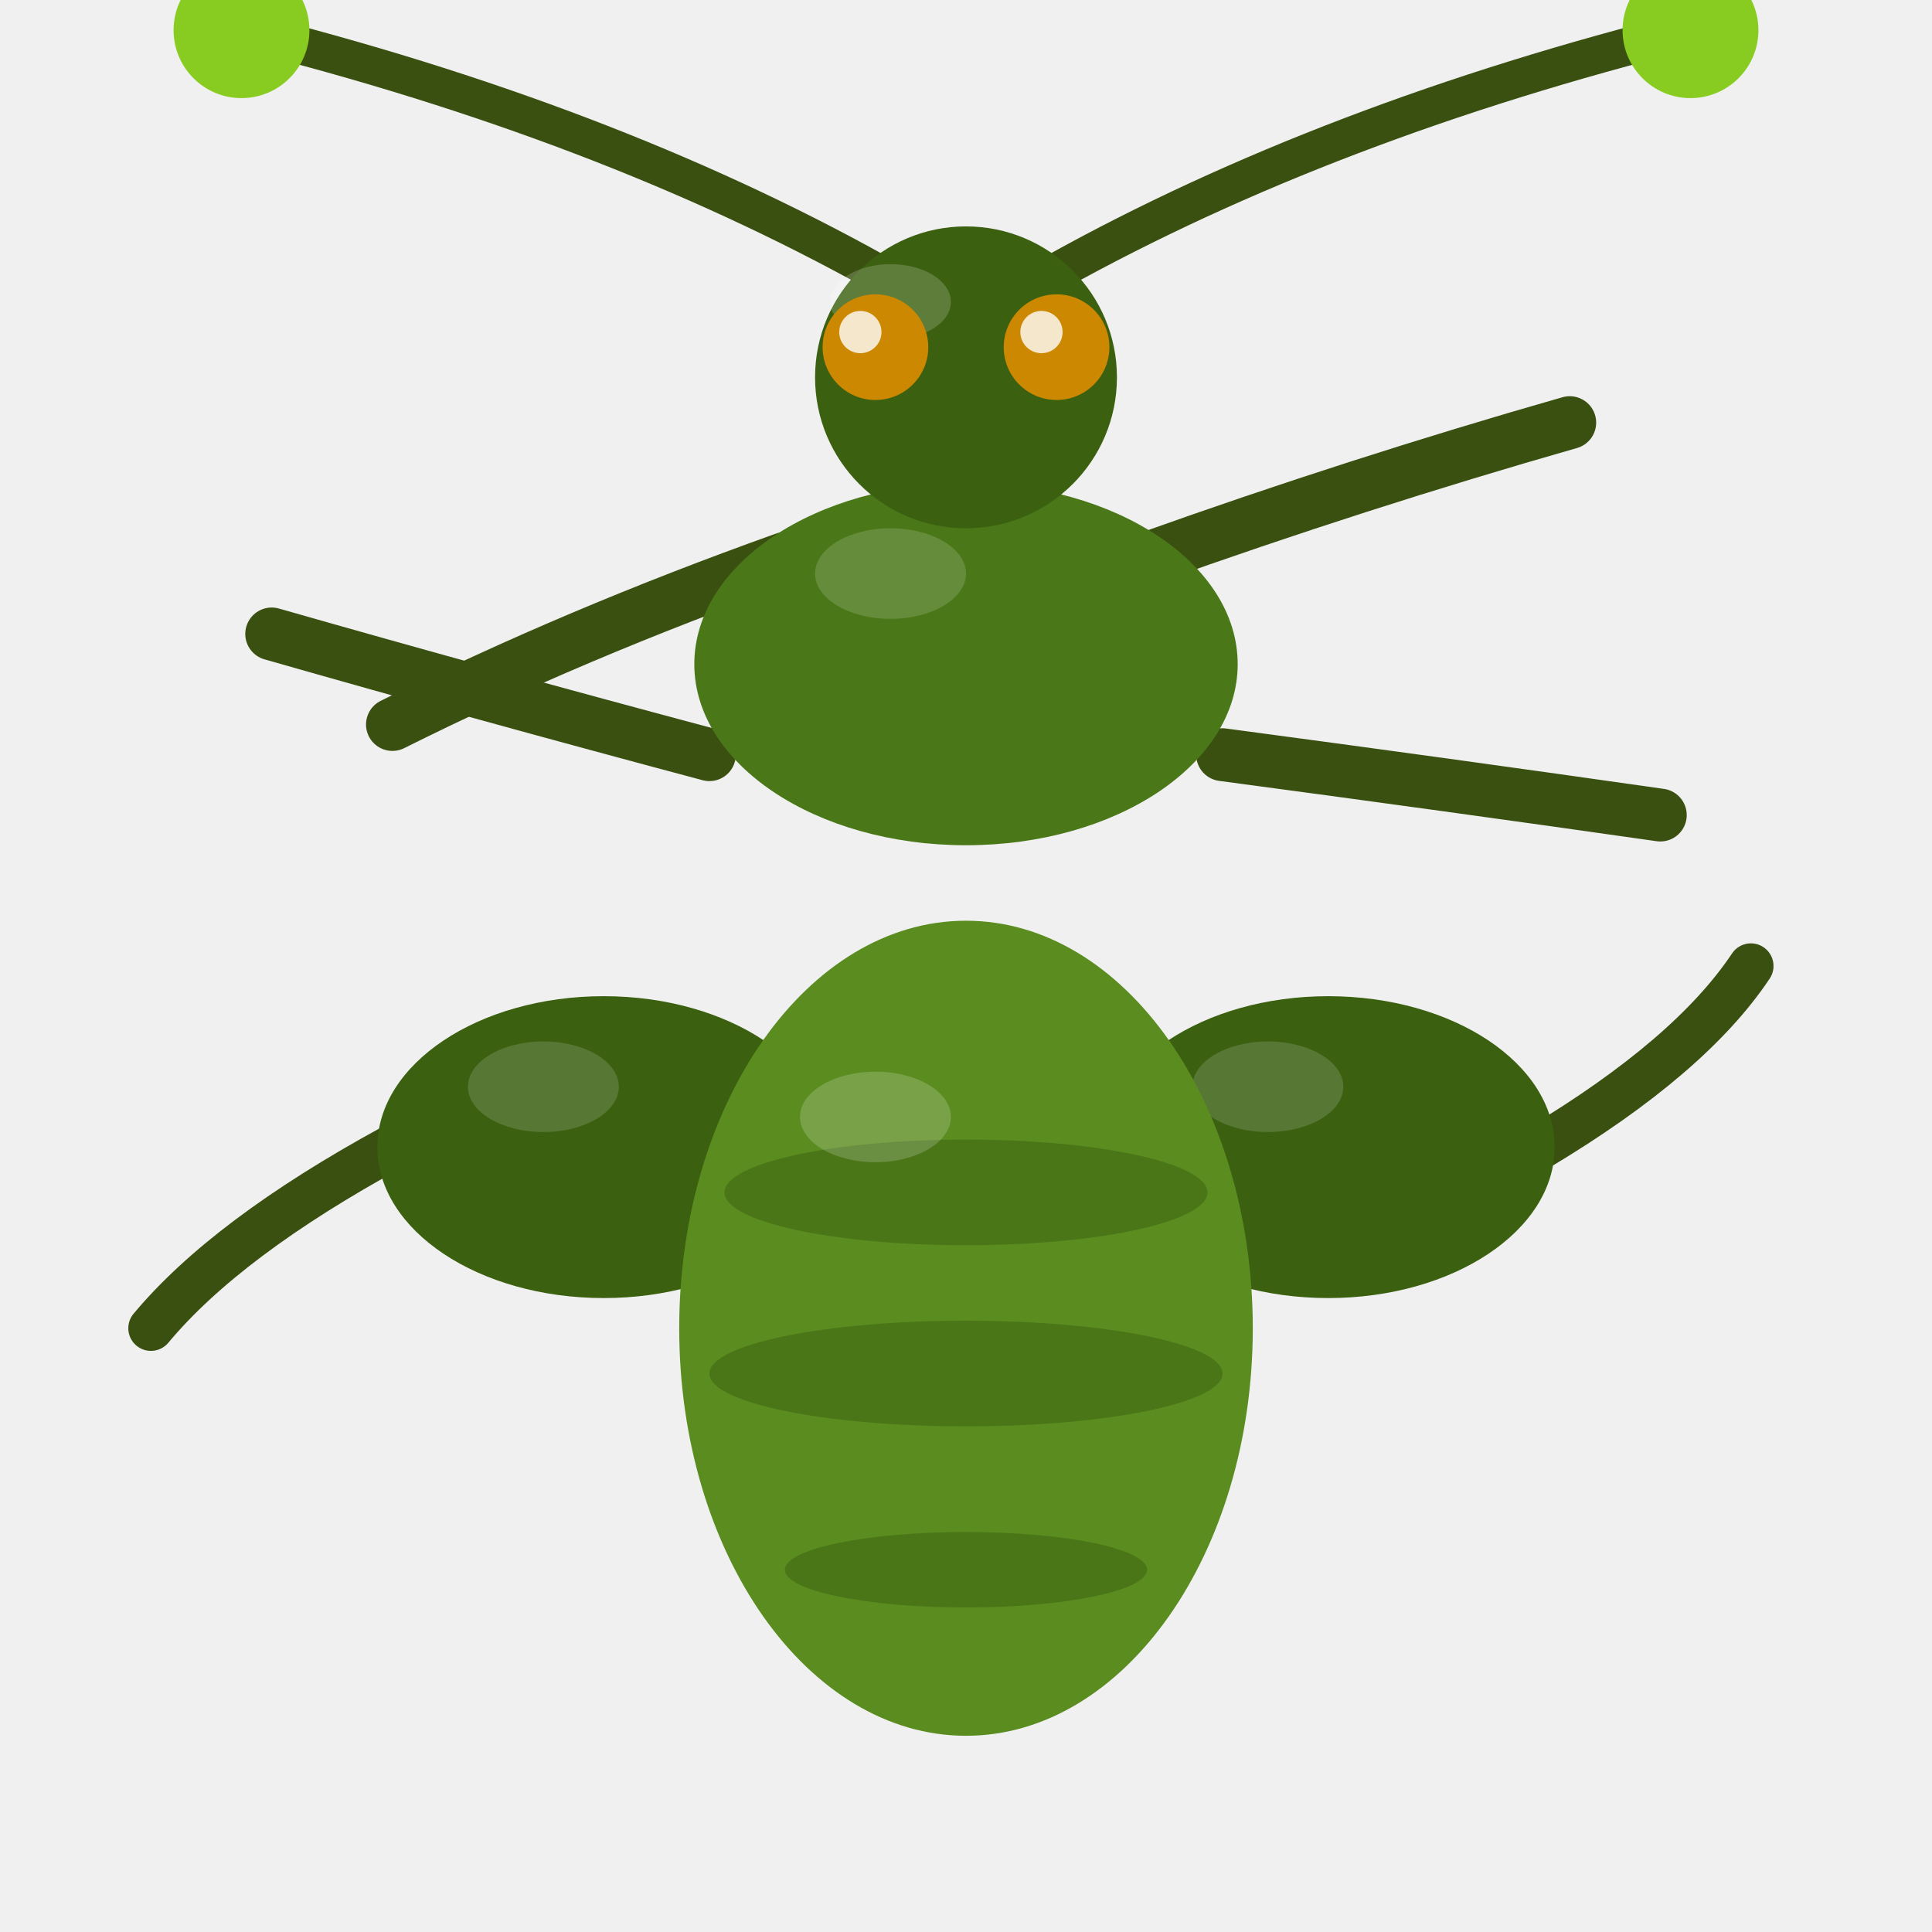
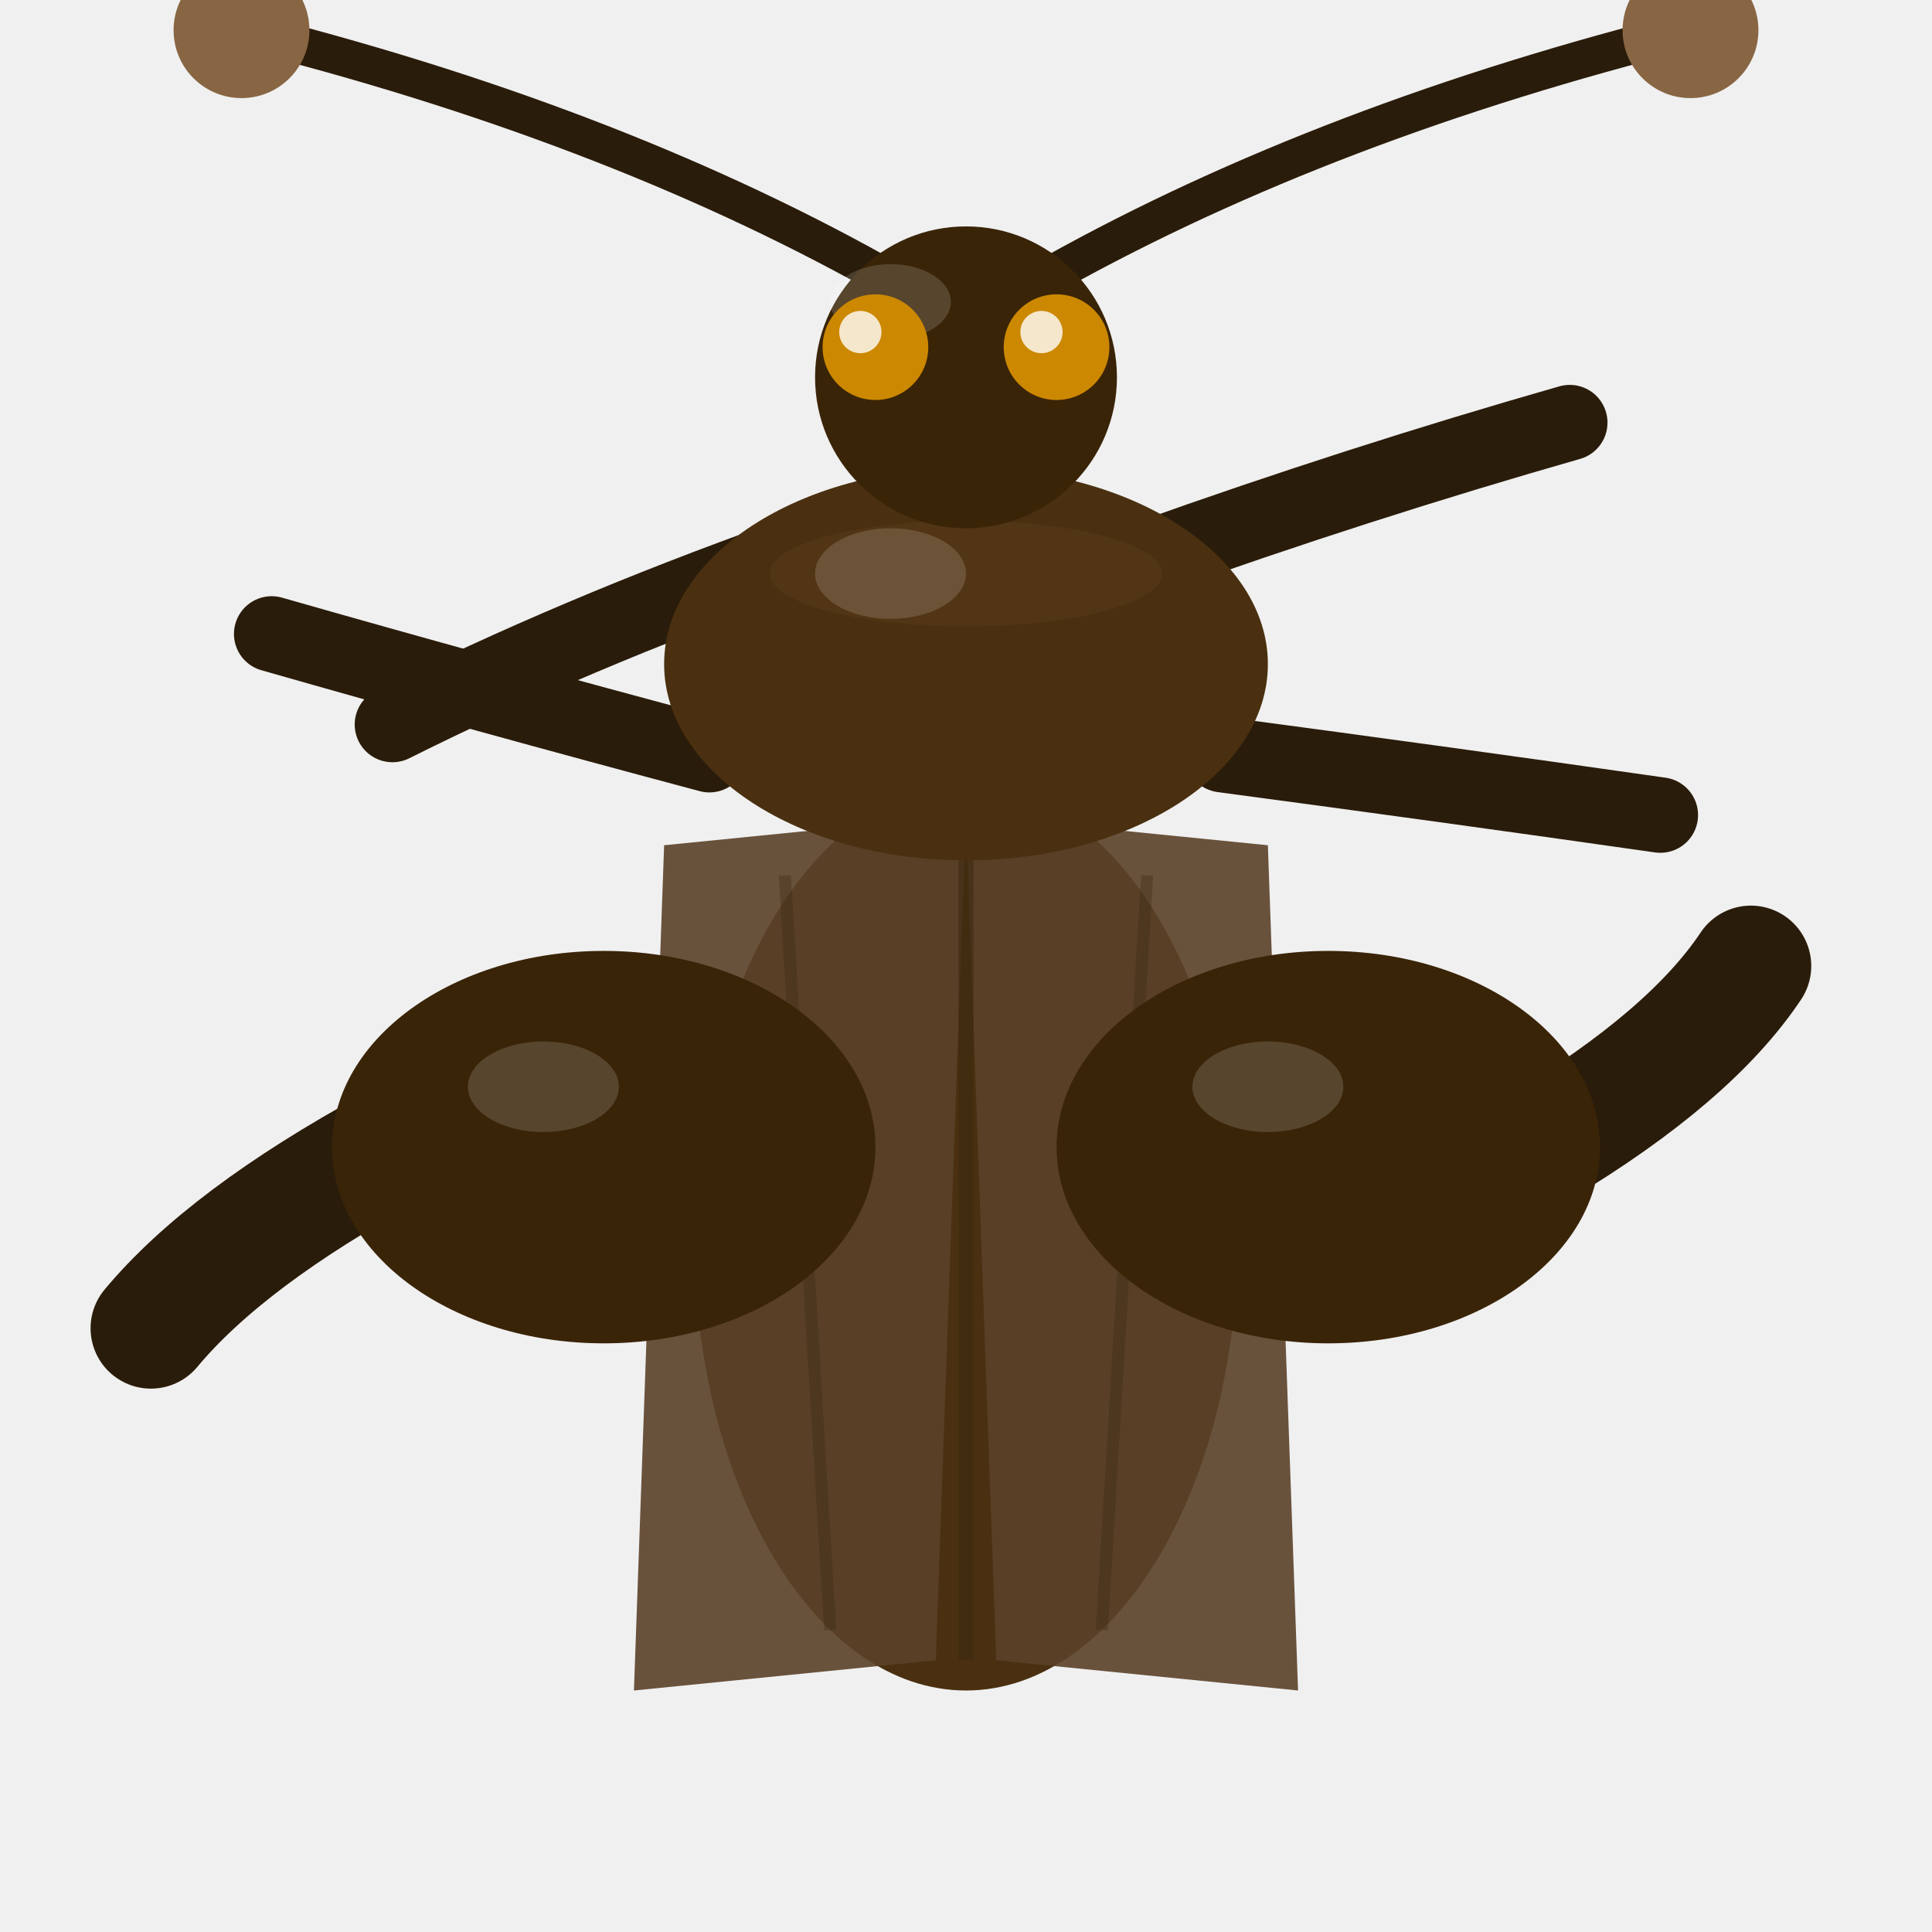
<svg xmlns="http://www.w3.org/2000/svg" width="128" height="128" viewBox="0 0 128 128">
-   <path d="M 52 37 Q 38 42 26 48" stroke="#3A5010" stroke-width="3.5" stroke-linecap="round" fill="none" />
-   <path d="M 47 50 Q 32 46 18 42" stroke="#3A5010" stroke-width="3.5" stroke-linecap="round" fill="none" />
-   <path d="M 76 37 Q 90 32 104 28" stroke="#3A5010" stroke-width="3.5" stroke-linecap="round" fill="none" />
-   <path d="M 81 50 Q 96 52 110 54" stroke="#3A5010" stroke-width="3.5" stroke-linecap="round" fill="none" />
-   <path d="M 26 76 Q 15 82 10 88" stroke="#3A5010" stroke-width="3.0" stroke-linecap="round" fill="none" />
-   <path d="M 102 76 Q 112 70 116 64" stroke="#3A5010" stroke-width="3.0" stroke-linecap="round" fill="none" />
-   <path d="M 58 18 Q 40 8 16 2" stroke="#3A5010" stroke-width="2.5" stroke-linecap="round" fill="none" />
-   <path d="M 70 18 Q 88 8 112 2" stroke="#3A5010" stroke-width="2.5" stroke-linecap="round" fill="none" />
-   <circle cx="16" cy="2" r="4.5" fill="#88CC22" />
-   <circle cx="112" cy="2" r="4.5" fill="#88CC22" />
-   <ellipse cx="40" cy="76" rx="15" ry="10" fill="#3A6010" />
-   <ellipse cx="88" cy="76" rx="15" ry="10" fill="#3A6010" />
+   <path d="M 52 37 Q 38 42 26 48" stroke="#2A1C0A" stroke-width="5.0" stroke-linecap="round" fill="none" />
+   <path d="M 47 50 Q 32 46 18 42" stroke="#2A1C0A" stroke-width="5.0" stroke-linecap="round" fill="none" />
+   <path d="M 76 37 Q 90 32 104 28" stroke="#2A1C0A" stroke-width="5.0" stroke-linecap="round" fill="none" />
+   <path d="M 81 50 Q 96 52 110 54" stroke="#2A1C0A" stroke-width="5.0" stroke-linecap="round" fill="none" />
+   <path d="M 26 76 Q 15 82 10 88" stroke="#2A1C0A" stroke-width="8.0" stroke-linecap="round" fill="none" />
+   <path d="M 102 76 Q 112 70 116 64" stroke="#2A1C0A" stroke-width="8.0" stroke-linecap="round" fill="none" />
+   <path d="M 58 18 Q 40 8 16 2" stroke="#2A1C0A" stroke-width="2.5" stroke-linecap="round" fill="none" />
+   <path d="M 70 18 Q 88 8 112 2" stroke="#2A1C0A" stroke-width="2.5" stroke-linecap="round" fill="none" />
+   <circle cx="16" cy="2" r="4.5" fill="#886644" />
+   <circle cx="112" cy="2" r="4.5" fill="#886644" />
+   <ellipse cx="64" cy="82" rx="18" ry="30" fill="#4A3010" />
+   <path d="M 44 56 L 64 54 L 62 110 L 42 112 Z" fill="#5A4028" opacity="0.90" />
+   <path d="M 84 56 L 64 54 L 66 110 L 86 112 Z" fill="#5A4028" opacity="0.90" />
+   <line x1="64" y1="54" x2="64" y2="110" stroke="#3A2810" stroke-width="1.0" opacity="0.55" />
+   <line x1="52" y1="58" x2="55" y2="108" stroke="#3A2810" stroke-width="0.8" opacity="0.35" />
+   <line x1="76" y1="58" x2="73" y2="108" stroke="#3A2810" stroke-width="0.8" opacity="0.35" />
+   <ellipse cx="40" cy="76" rx="18" ry="13" fill="#3A2408" />
+   <ellipse cx="88" cy="76" rx="18" ry="13" fill="#3A2408" />
  <ellipse cx="36" cy="72" rx="5" ry="3" fill="white" opacity="0.15" />
  <ellipse cx="84" cy="72" rx="5" ry="3" fill="white" opacity="0.15" />
-   <ellipse cx="64" cy="88" rx="19" ry="27" fill="#5A8C20" />
-   <ellipse cx="64" cy="79" rx="16" ry="3.5" fill="#3A6010" opacity="0.50" />
-   <ellipse cx="64" cy="91" rx="17" ry="3.5" fill="#3A6010" opacity="0.50" />
-   <ellipse cx="64" cy="104" rx="12" ry="2.5" fill="#3A6010" opacity="0.50" />
-   <ellipse cx="58" cy="74" rx="5" ry="3" fill="white" opacity="0.18" />
-   <ellipse cx="64" cy="44" rx="18" ry="12" fill="#4A7818" />
+   <ellipse cx="64" cy="44" rx="20" ry="13" fill="#4A3010" />
+   <ellipse cx="64" cy="38" rx="13" ry="3.5" fill="#5C3C18" opacity="0.45" />
  <ellipse cx="59" cy="38" rx="5" ry="3" fill="white" opacity="0.15" />
-   <circle cx="64" cy="25" r="10" fill="#3A6010" />
-   <ellipse cx="59" cy="20" rx="4" ry="2.5" fill="white" opacity="0.18" />
+   <circle cx="64" cy="25" r="10" fill="#3A2408" />
+   <ellipse cx="59" cy="20" rx="4" ry="2.5" fill="white" opacity="0.15" />
  <circle cx="58" cy="23" r="3.5" fill="#CC8800" />
  <circle cx="70" cy="23" r="3.5" fill="#CC8800" />
  <circle cx="57" cy="22" r="1.4" fill="white" opacity="0.80" />
  <circle cx="69" cy="22" r="1.4" fill="white" opacity="0.80" />
</svg>
